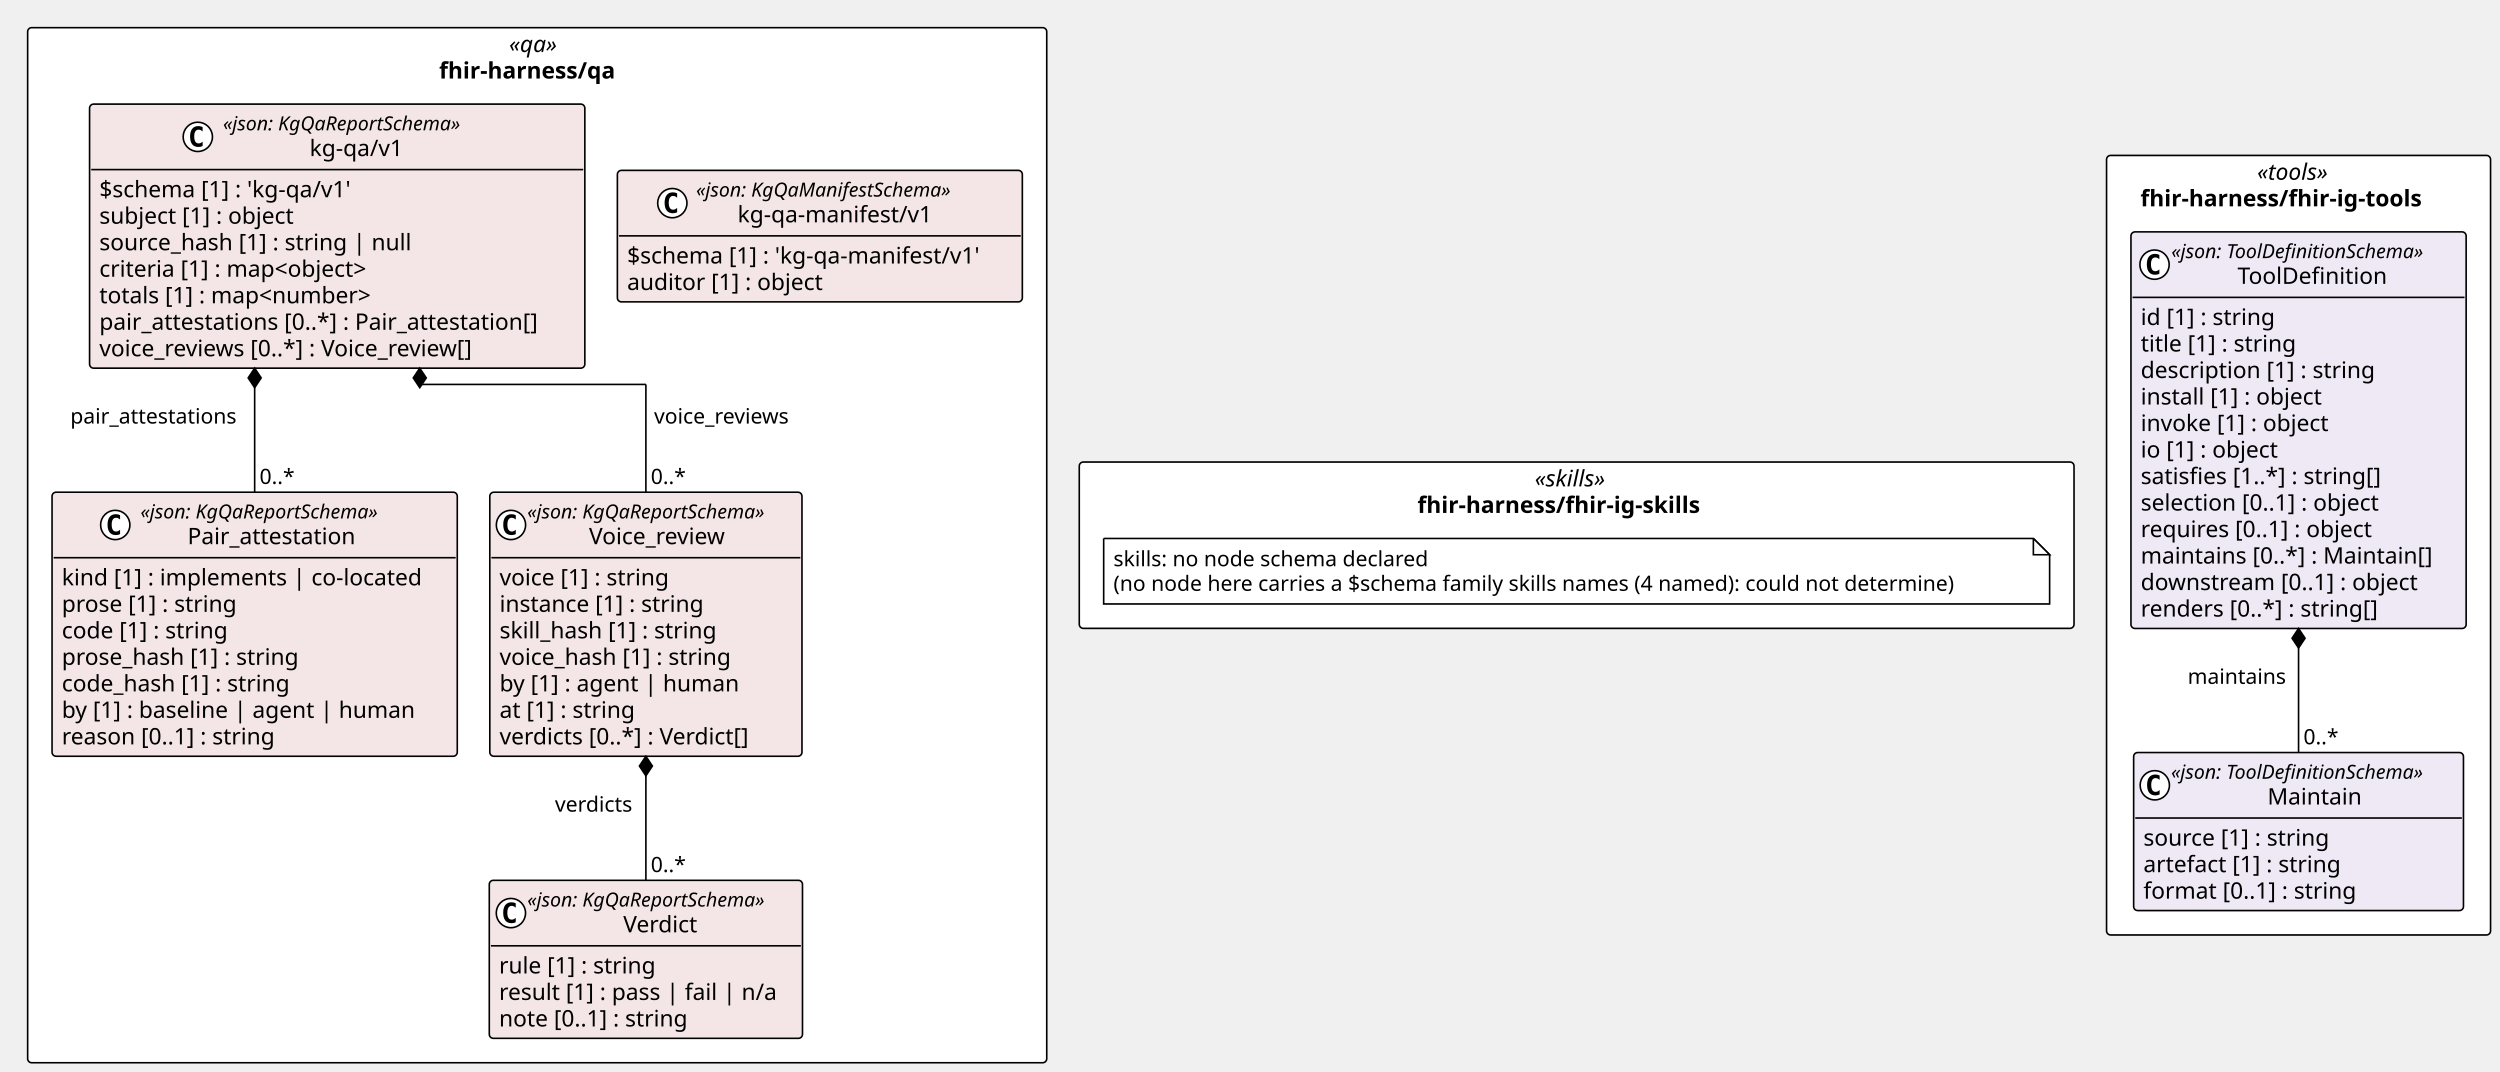
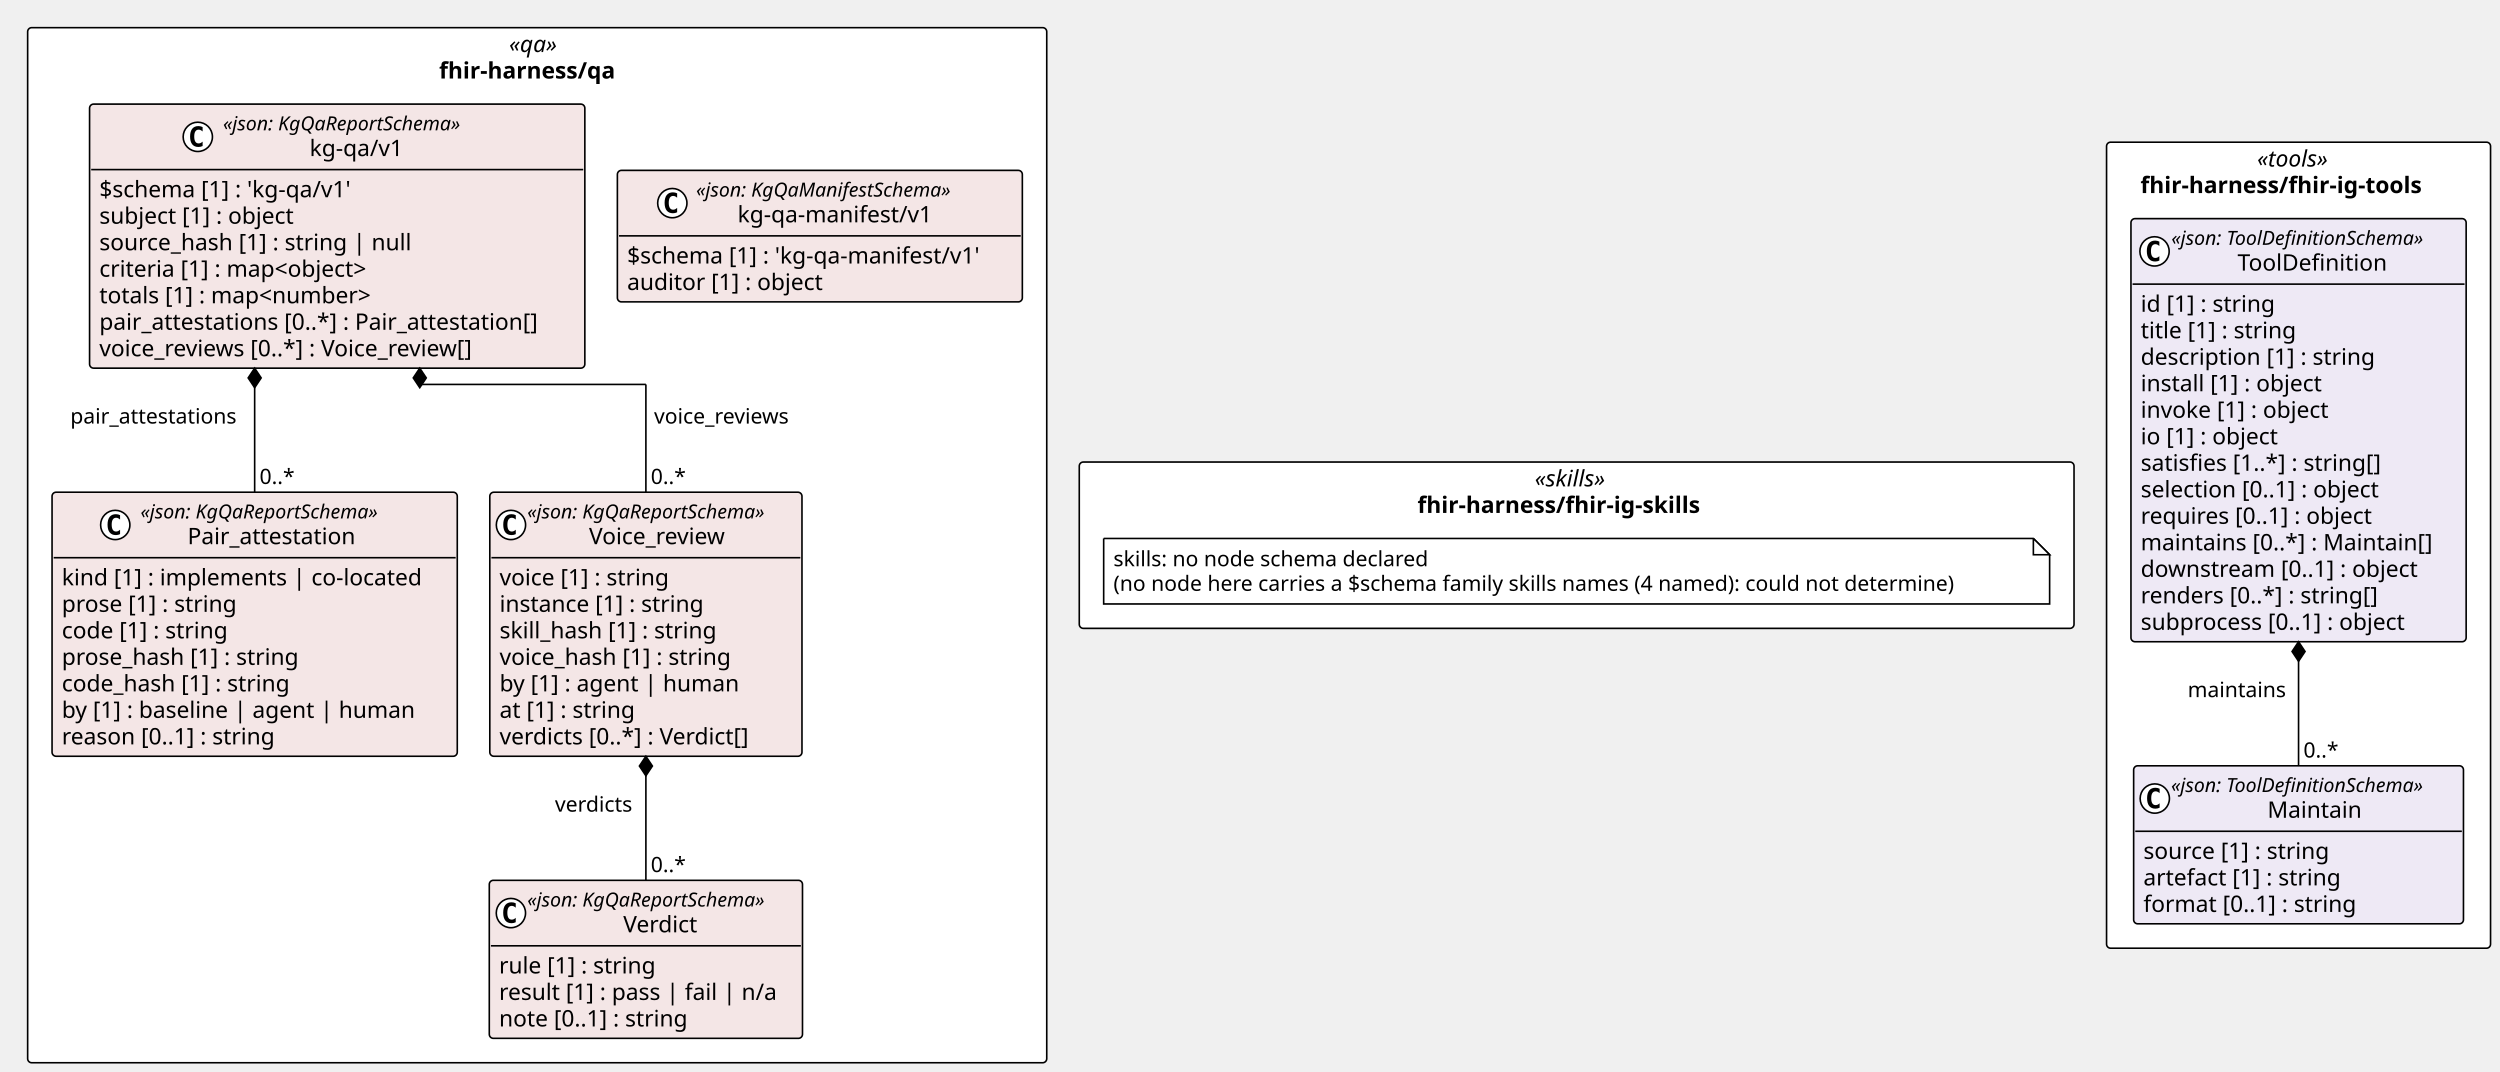
<svg xmlns="http://www.w3.org/2000/svg" contentStyleType="text/css" height="659px" preserveAspectRatio="none" style="width:1537px;height:659px;background:#FFFFFF;" version="1.1" viewBox="0 0 1537 659" width="1537px" zoomAndPan="magnify">
  <defs />
  <g>
    <rect fill="#FFFFFF" height="102.266" rx="2.5" ry="2.5" style="stroke:#000000;stroke-width:1.0;" width="611.574" x="663.538" y="284.055" />
    <text fill="#000000" font-family="Verdana" font-size="14" font-style="italic" lengthAdjust="spacing" textLength="51.495" x="943.577" y="299.05">«skills»</text>
    <text fill="#000000" font-family="Verdana" font-size="14" font-weight="bold" lengthAdjust="spacing" textLength="195.706" x="871.472" y="315.347">fhir-harness/fhir-ig-skills</text>
-     <rect fill="#FFFFFF" height="479.25" rx="2.5" ry="2.5" style="stroke:#000000;stroke-width:1.0;" width="236.079" x="1295.112" y="95.562" />
-     <text fill="#000000" font-family="Verdana" font-size="14" font-style="italic" lengthAdjust="spacing" textLength="50.935" x="1387.684" y="110.558">«tools»</text>
-     <text fill="#000000" font-family="Verdana" font-size="14" font-weight="bold" lengthAdjust="spacing" textLength="194.394" x="1315.955" y="126.855">fhir-harness/fhir-ig-tools</text>
+     <rect fill="#FFFFFF" height="495.547" rx="2.5" ry="2.5" style="stroke:#000000;stroke-width:1.0;" width="236.079" x="1295.112" y="87.414" />
+     <text fill="#000000" font-family="Verdana" font-size="14" font-style="italic" lengthAdjust="spacing" textLength="50.935" x="1387.684" y="102.409">«tools»</text>
+     <text fill="#000000" font-family="Verdana" font-size="14" font-weight="bold" lengthAdjust="spacing" textLength="194.394" x="1315.955" y="118.706">fhir-harness/fhir-ig-tools</text>
    <rect fill="#FFFFFF" height="636.375" rx="2.5" ry="2.5" style="stroke:#000000;stroke-width:1.0;" width="626.538" x="17" y="17" />
    <text fill="#000000" font-family="Verdana" font-size="14" font-style="italic" lengthAdjust="spacing" textLength="34.597" x="312.971" y="31.995">«qa»</text>
    <text fill="#000000" font-family="Verdana" font-size="14" font-weight="bold" lengthAdjust="spacing" textLength="120.6" x="269.969" y="48.292">fhir-harness/qa</text>
    <g id="elem_n_fhir_harness_fhir_ig_skills_skills">
      <path d="M678.538,331.055 L678.538,371.32 L1260.112,371.32 L1260.112,341.055 L1250.112,331.055 L678.538,331.055 " fill="#FFFFFF" style="stroke:#000000;stroke-width:1.0;" />
      <path d="M1250.112,331.055 L1250.112,341.055 L1260.112,341.055 L1250.112,331.055 " fill="#FFFFFF" style="stroke:#000000;stroke-width:1.0;" />
      <text fill="#000000" font-family="Verdana" font-size="13" lengthAdjust="spacing" textLength="208.812" x="684.538" y="348.122">skills: no node schema declared</text>
      <text fill="#000000" font-family="Verdana" font-size="13" lengthAdjust="spacing" textLength="560.574" x="684.538" y="363.254">(no node here carries a $schema family skills names (4 named): could not determine)</text>
    </g>
    <g id="elem_fhir_harness_fhir_ig_tools_Maintain">
-       <rect codeLine="14" fill="#EEE9F5" height="97.156" id="fhir_harness_fhir_ig_tools_Maintain" rx="2.5" ry="2.5" style="stroke:#000000;stroke-width:1.0;" width="202.775" x="1311.764" y="462.656" />
-       <ellipse cx="1324.764" cy="482.789" fill="#FFFFFF" rx="9" ry="9" style="stroke:#000000;stroke-width:1.0;" />
-       <path d="M1327.733,488.43 Q1327.155,488.727 1326.514,488.867 Q1325.873,489.023 1325.17,489.023 Q1322.67,489.023 1321.342,487.383 Q1320.03,485.727 1320.03,482.602 Q1320.03,479.477 1321.342,477.82 Q1322.67,476.164 1325.17,476.164 Q1325.873,476.164 1326.514,476.32 Q1327.17,476.477 1327.733,476.773 L1327.733,479.492 Q1327.108,478.914 1326.514,478.648 Q1325.92,478.367 1325.295,478.367 Q1323.951,478.367 1323.264,479.445 Q1322.576,480.508 1322.576,482.602 Q1322.576,484.695 1323.264,485.773 Q1323.951,486.836 1325.295,486.836 Q1325.92,486.836 1326.514,486.57 Q1327.108,486.289 1327.733,485.711 L1327.733,488.43 Z " fill="#000000" />
-       <text fill="#000000" font-family="Verdana" font-size="12" font-style="italic" lengthAdjust="spacing" textLength="178.775" x="1334.764" y="478.795">«json: ToolDefinitionSchema»</text>
-       <text fill="#000000" font-family="Verdana" font-size="14" lengthAdjust="spacing" textLength="60.252" x="1394.026" y="494.62">Maintain</text>
-       <line style="stroke:#000000;stroke-width:1.0;" x1="1312.764" x2="1513.539" y1="502.922" y2="502.922" />
-       <text fill="#000000" font-family="Verdana" font-size="14" lengthAdjust="spacing" textLength="124.886" x="1317.764" y="519.917">source [1] : string</text>
-       <text fill="#000000" font-family="Verdana" font-size="14" lengthAdjust="spacing" textLength="133.219" x="1317.764" y="536.214">artefact [1] : string</text>
-       <text fill="#000000" font-family="Verdana" font-size="14" lengthAdjust="spacing" textLength="142.851" x="1317.764" y="552.511">format [0..1] : string</text>
+       <rect codeLine="14" fill="#EEE9F5" height="97.156" id="fhir_harness_fhir_ig_tools_Maintain" rx="2.5" ry="2.5" style="stroke:#000000;stroke-width:1.0;" width="202.775" x="1311.764" y="470.805" />
+       <ellipse cx="1324.764" cy="490.938" fill="#FFFFFF" rx="9" ry="9" style="stroke:#000000;stroke-width:1.0;" />
+       <path d="M1327.733,496.578 Q1327.155,496.875 1326.514,497.016 Q1325.873,497.172 1325.17,497.172 Q1322.67,497.172 1321.342,495.531 Q1320.03,493.875 1320.03,490.75 Q1320.03,487.625 1321.342,485.969 Q1322.67,484.312 1325.17,484.312 Q1325.873,484.312 1326.514,484.469 Q1327.17,484.625 1327.733,484.922 L1327.733,487.641 Q1327.108,487.062 1326.514,486.797 Q1325.92,486.516 1325.295,486.516 Q1323.951,486.516 1323.264,487.594 Q1322.576,488.656 1322.576,490.75 Q1322.576,492.844 1323.264,493.922 Q1323.951,494.984 1325.295,494.984 Q1325.92,494.984 1326.514,494.719 Q1327.108,494.438 1327.733,493.859 L1327.733,496.578 Z " fill="#000000" />
+       <text fill="#000000" font-family="Verdana" font-size="12" font-style="italic" lengthAdjust="spacing" textLength="178.775" x="1334.764" y="486.943">«json: ToolDefinitionSchema»</text>
+       <text fill="#000000" font-family="Verdana" font-size="14" lengthAdjust="spacing" textLength="60.252" x="1394.026" y="502.769">Maintain</text>
+       <line style="stroke:#000000;stroke-width:1.0;" x1="1312.764" x2="1513.539" y1="511.07" y2="511.07" />
+       <text fill="#000000" font-family="Verdana" font-size="14" lengthAdjust="spacing" textLength="124.886" x="1317.764" y="528.065">source [1] : string</text>
+       <text fill="#000000" font-family="Verdana" font-size="14" lengthAdjust="spacing" textLength="133.219" x="1317.764" y="544.362">artefact [1] : string</text>
+       <text fill="#000000" font-family="Verdana" font-size="14" lengthAdjust="spacing" textLength="142.851" x="1317.764" y="560.659">format [0..1] : string</text>
    </g>
    <g id="elem_fhir_harness_fhir_ig_tools_ToolDefinition">
-       <rect codeLine="19" fill="#EEE9F5" height="243.828" id="fhir_harness_fhir_ig_tools_ToolDefinition" rx="2.5" ry="2.5" style="stroke:#000000;stroke-width:1.0;" width="206.079" x="1310.112" y="142.562" />
-       <ellipse cx="1324.599" cy="162.695" fill="#FFFFFF" rx="9" ry="9" style="stroke:#000000;stroke-width:1.0;" />
-       <path d="M1327.568,168.336 Q1326.989,168.633 1326.349,168.773 Q1325.708,168.93 1325.005,168.93 Q1322.505,168.93 1321.177,167.289 Q1319.864,165.633 1319.864,162.508 Q1319.864,159.383 1321.177,157.727 Q1322.505,156.07 1325.005,156.07 Q1325.708,156.07 1326.349,156.227 Q1327.005,156.383 1327.568,156.68 L1327.568,159.398 Q1326.943,158.82 1326.349,158.555 Q1325.755,158.273 1325.13,158.273 Q1323.786,158.273 1323.099,159.352 Q1322.411,160.414 1322.411,162.508 Q1322.411,164.602 1323.099,165.68 Q1323.786,166.742 1325.13,166.742 Q1325.755,166.742 1326.349,166.477 Q1326.943,166.195 1327.568,165.617 L1327.568,168.336 Z " fill="#000000" />
-       <text fill="#000000" font-family="Verdana" font-size="12" font-style="italic" lengthAdjust="spacing" textLength="178.775" x="1334.929" y="158.701">«json: ToolDefinitionSchema»</text>
-       <text fill="#000000" font-family="Verdana" font-size="14" lengthAdjust="spacing" textLength="97.364" x="1375.635" y="174.526">ToolDefinition</text>
-       <line style="stroke:#000000;stroke-width:1.0;" x1="1311.112" x2="1515.191" y1="182.828" y2="182.828" />
-       <text fill="#000000" font-family="Verdana" font-size="14" lengthAdjust="spacing" textLength="90.863" x="1316.112" y="199.823">id [1] : string</text>
-       <text fill="#000000" font-family="Verdana" font-size="14" lengthAdjust="spacing" textLength="105.458" x="1316.112" y="216.12">title [1] : string</text>
-       <text fill="#000000" font-family="Verdana" font-size="14" lengthAdjust="spacing" textLength="155.928" x="1316.112" y="232.417">description [1] : string</text>
-       <text fill="#000000" font-family="Verdana" font-size="14" lengthAdjust="spacing" textLength="122.944" x="1316.112" y="248.714">install [1] : object</text>
-       <text fill="#000000" font-family="Verdana" font-size="14" lengthAdjust="spacing" textLength="127.374" x="1316.112" y="265.011">invoke [1] : object</text>
-       <text fill="#000000" font-family="Verdana" font-size="14" lengthAdjust="spacing" textLength="93.495" x="1316.112" y="281.308">io [1] : object</text>
-       <text fill="#000000" font-family="Verdana" font-size="14" lengthAdjust="spacing" textLength="162.183" x="1316.112" y="297.604">satisfies [1..*] : string[]</text>
-       <text fill="#000000" font-family="Verdana" font-size="14" lengthAdjust="spacing" textLength="161.773" x="1316.112" y="313.901">selection [0..1] : object</text>
-       <text fill="#000000" font-family="Verdana" font-size="14" lengthAdjust="spacing" textLength="156.529" x="1316.112" y="330.198">requires [0..1] : object</text>
-       <text fill="#000000" font-family="Verdana" font-size="14" lengthAdjust="spacing" textLength="194.079" x="1316.112" y="346.495">maintains [0..*] : Maintain[]</text>
-       <text fill="#000000" font-family="Verdana" font-size="14" lengthAdjust="spacing" textLength="185.992" x="1316.112" y="362.792">downstream [0..1] : object</text>
-       <text fill="#000000" font-family="Verdana" font-size="14" lengthAdjust="spacing" textLength="158.703" x="1316.112" y="379.089">renders [0..*] : string[]</text>
+       <rect codeLine="19" fill="#EEE9F5" height="260.125" id="fhir_harness_fhir_ig_tools_ToolDefinition" rx="2.5" ry="2.5" style="stroke:#000000;stroke-width:1.0;" width="206.079" x="1310.112" y="134.414" />
+       <ellipse cx="1324.599" cy="154.547" fill="#FFFFFF" rx="9" ry="9" style="stroke:#000000;stroke-width:1.0;" />
+       <path d="M1327.568,160.188 Q1326.989,160.484 1326.349,160.625 Q1325.708,160.781 1325.005,160.781 Q1322.505,160.781 1321.177,159.141 Q1319.864,157.484 1319.864,154.359 Q1319.864,151.234 1321.177,149.578 Q1322.505,147.922 1325.005,147.922 Q1325.708,147.922 1326.349,148.078 Q1327.005,148.234 1327.568,148.531 L1327.568,151.25 Q1326.943,150.672 1326.349,150.406 Q1325.755,150.125 1325.13,150.125 Q1323.786,150.125 1323.099,151.203 Q1322.411,152.266 1322.411,154.359 Q1322.411,156.453 1323.099,157.531 Q1323.786,158.594 1325.13,158.594 Q1325.755,158.594 1326.349,158.328 Q1326.943,158.047 1327.568,157.469 L1327.568,160.188 Z " fill="#000000" />
+       <text fill="#000000" font-family="Verdana" font-size="12" font-style="italic" lengthAdjust="spacing" textLength="178.775" x="1334.929" y="150.553">«json: ToolDefinitionSchema»</text>
+       <text fill="#000000" font-family="Verdana" font-size="14" lengthAdjust="spacing" textLength="97.364" x="1375.635" y="166.378">ToolDefinition</text>
+       <line style="stroke:#000000;stroke-width:1.0;" x1="1311.112" x2="1515.191" y1="174.68" y2="174.68" />
+       <text fill="#000000" font-family="Verdana" font-size="14" lengthAdjust="spacing" textLength="90.863" x="1316.112" y="191.675">id [1] : string</text>
+       <text fill="#000000" font-family="Verdana" font-size="14" lengthAdjust="spacing" textLength="105.458" x="1316.112" y="207.972">title [1] : string</text>
+       <text fill="#000000" font-family="Verdana" font-size="14" lengthAdjust="spacing" textLength="155.928" x="1316.112" y="224.269">description [1] : string</text>
+       <text fill="#000000" font-family="Verdana" font-size="14" lengthAdjust="spacing" textLength="122.944" x="1316.112" y="240.565">install [1] : object</text>
+       <text fill="#000000" font-family="Verdana" font-size="14" lengthAdjust="spacing" textLength="127.374" x="1316.112" y="256.862">invoke [1] : object</text>
+       <text fill="#000000" font-family="Verdana" font-size="14" lengthAdjust="spacing" textLength="93.495" x="1316.112" y="273.159">io [1] : object</text>
+       <text fill="#000000" font-family="Verdana" font-size="14" lengthAdjust="spacing" textLength="162.183" x="1316.112" y="289.456">satisfies [1..*] : string[]</text>
+       <text fill="#000000" font-family="Verdana" font-size="14" lengthAdjust="spacing" textLength="161.773" x="1316.112" y="305.753">selection [0..1] : object</text>
+       <text fill="#000000" font-family="Verdana" font-size="14" lengthAdjust="spacing" textLength="156.529" x="1316.112" y="322.05">requires [0..1] : object</text>
+       <text fill="#000000" font-family="Verdana" font-size="14" lengthAdjust="spacing" textLength="194.079" x="1316.112" y="338.347">maintains [0..*] : Maintain[]</text>
+       <text fill="#000000" font-family="Verdana" font-size="14" lengthAdjust="spacing" textLength="185.992" x="1316.112" y="354.644">downstream [0..1] : object</text>
+       <text fill="#000000" font-family="Verdana" font-size="14" lengthAdjust="spacing" textLength="158.703" x="1316.112" y="370.94">renders [0..*] : string[]</text>
+       <text fill="#000000" font-family="Verdana" font-size="14" lengthAdjust="spacing" textLength="178.008" x="1316.112" y="387.237">subprocess [0..1] : object</text>
    </g>
    <g id="elem_fhir_harness_qa_kg_qa_v1_Pair_attestation">
-       <rect codeLine="35" fill="#F4E6E6" height="162.344" id="fhir_harness_qa_kg_qa_v1_Pair_attestation" rx="2.5" ry="2.5" style="stroke:#000000;stroke-width:1.0;" width="249.132" x="32" y="302.609" />
+       <rect codeLine="36" fill="#F4E6E6" height="162.344" id="fhir_harness_qa_kg_qa_v1_Pair_attestation" rx="2.5" ry="2.5" style="stroke:#000000;stroke-width:1.0;" width="249.132" x="32" y="302.609" />
      <ellipse cx="70.854" cy="322.742" fill="#FFFFFF" rx="9" ry="9" style="stroke:#000000;stroke-width:1.0;" />
      <path d="M73.823,328.383 Q73.245,328.68 72.604,328.82 Q71.963,328.977 71.26,328.977 Q68.76,328.977 67.432,327.336 Q66.12,325.68 66.12,322.555 Q66.12,319.43 67.432,317.773 Q68.76,316.117 71.26,316.117 Q71.963,316.117 72.604,316.273 Q73.26,316.43 73.823,316.727 L73.823,319.445 Q73.198,318.867 72.604,318.602 Q72.01,318.32 71.385,318.32 Q70.041,318.32 69.354,319.398 Q68.666,320.461 68.666,322.555 Q68.666,324.648 69.354,325.727 Q70.041,326.789 71.385,326.789 Q72.01,326.789 72.604,326.523 Q73.198,326.242 73.823,325.664 L73.823,328.383 Z " fill="#000000" />
      <text fill="#000000" font-family="Verdana" font-size="12" font-style="italic" lengthAdjust="spacing" textLength="167.924" x="86.354" y="318.748">«json: KgQaReportSchema»</text>
      <text fill="#000000" font-family="Verdana" font-size="14" lengthAdjust="spacing" textLength="110.018" x="115.307" y="334.573">Pair_attestation</text>
      <line style="stroke:#000000;stroke-width:1.0;" x1="33" x2="280.132" y1="342.875" y2="342.875" />
      <text fill="#000000" font-family="Verdana" font-size="14" lengthAdjust="spacing" textLength="237.132" x="38" y="359.87">kind [1] : implements | co-located</text>
      <text fill="#000000" font-family="Verdana" font-size="14" lengthAdjust="spacing" textLength="117.202" x="38" y="376.167">prose [1] : string</text>
      <text fill="#000000" font-family="Verdana" font-size="14" lengthAdjust="spacing" textLength="111.85" x="38" y="392.464">code [1] : string</text>
      <text fill="#000000" font-family="Verdana" font-size="14" lengthAdjust="spacing" textLength="157.821" x="38" y="408.761">prose_hash [1] : string</text>
      <text fill="#000000" font-family="Verdana" font-size="14" lengthAdjust="spacing" textLength="152.469" x="38" y="425.058">code_hash [1] : string</text>
      <text fill="#000000" font-family="Verdana" font-size="14" lengthAdjust="spacing" textLength="230.221" x="38" y="441.354">by [1] : baseline | agent | human</text>
      <text fill="#000000" font-family="Verdana" font-size="14" lengthAdjust="spacing" textLength="143.575" x="38" y="457.651">reason [0..1] : string</text>
    </g>
    <g id="elem_fhir_harness_qa_kg_qa_v1_Verdict">
-       <rect codeLine="44" fill="#F4E6E6" height="97.156" id="fhir_harness_qa_kg_qa_v1_Verdict" rx="2.5" ry="2.5" style="stroke:#000000;stroke-width:1.0;" width="192.558" x="300.815" y="541.219" />
+       <rect codeLine="45" fill="#F4E6E6" height="97.156" id="fhir_harness_qa_kg_qa_v1_Verdict" rx="2.5" ry="2.5" style="stroke:#000000;stroke-width:1.0;" width="192.558" x="300.815" y="541.219" />
      <ellipse cx="314.1" cy="561.352" fill="#FFFFFF" rx="9" ry="9" style="stroke:#000000;stroke-width:1.0;" />
      <path d="M317.069,566.992 Q316.491,567.289 315.85,567.43 Q315.209,567.586 314.506,567.586 Q312.006,567.586 310.678,565.945 Q309.366,564.289 309.366,561.164 Q309.366,558.039 310.678,556.383 Q312.006,554.727 314.506,554.727 Q315.209,554.727 315.85,554.883 Q316.506,555.039 317.069,555.336 L317.069,558.055 Q316.444,557.477 315.85,557.211 Q315.256,556.93 314.631,556.93 Q313.288,556.93 312.6,558.008 Q311.913,559.07 311.913,561.164 Q311.913,563.258 312.6,564.336 Q313.288,565.398 314.631,565.398 Q315.256,565.398 315.85,565.133 Q316.444,564.852 317.069,564.273 L317.069,566.992 Z " fill="#000000" />
      <text fill="#000000" font-family="Verdana" font-size="12" font-style="italic" lengthAdjust="spacing" textLength="167.924" x="324.163" y="557.357">«json: KgQaReportSchema»</text>
      <text fill="#000000" font-family="Verdana" font-size="14" lengthAdjust="spacing" textLength="49.909" x="383.171" y="573.183">Verdict</text>
      <line style="stroke:#000000;stroke-width:1.0;" x1="301.815" x2="492.373" y1="581.484" y2="581.484" />
      <text fill="#000000" font-family="Verdana" font-size="14" lengthAdjust="spacing" textLength="105.219" x="306.815" y="598.48">rule [1] : string</text>
      <text fill="#000000" font-family="Verdana" font-size="14" lengthAdjust="spacing" textLength="180.558" x="306.815" y="614.776">result [1] : pass | fail | n/a</text>
      <text fill="#000000" font-family="Verdana" font-size="14" lengthAdjust="spacing" textLength="127.436" x="306.815" y="631.073">note [0..1] : string</text>
    </g>
    <g id="elem_fhir_harness_qa_kg_qa_v1_Voice_review">
-       <rect codeLine="49" fill="#F4E6E6" height="162.344" id="fhir_harness_qa_kg_qa_v1_Voice_review" rx="2.5" ry="2.5" style="stroke:#000000;stroke-width:1.0;" width="191.924" x="301.132" y="302.609" />
+       <rect codeLine="50" fill="#F4E6E6" height="162.344" id="fhir_harness_qa_kg_qa_v1_Voice_review" rx="2.5" ry="2.5" style="stroke:#000000;stroke-width:1.0;" width="191.924" x="301.132" y="302.609" />
      <ellipse cx="314.132" cy="322.742" fill="#FFFFFF" rx="9" ry="9" style="stroke:#000000;stroke-width:1.0;" />
      <path d="M317.101,328.383 Q316.522,328.68 315.882,328.82 Q315.241,328.977 314.538,328.977 Q312.038,328.977 310.71,327.336 Q309.397,325.68 309.397,322.555 Q309.397,319.43 310.71,317.773 Q312.038,316.117 314.538,316.117 Q315.241,316.117 315.882,316.273 Q316.538,316.43 317.101,316.727 L317.101,319.445 Q316.476,318.867 315.882,318.602 Q315.288,318.32 314.663,318.32 Q313.319,318.32 312.632,319.398 Q311.944,320.461 311.944,322.555 Q311.944,324.648 312.632,325.727 Q313.319,326.789 314.663,326.789 Q315.288,326.789 315.882,326.523 Q316.476,326.242 317.101,325.664 L317.101,328.383 Z " fill="#000000" />
      <text fill="#000000" font-family="Verdana" font-size="12" font-style="italic" lengthAdjust="spacing" textLength="167.924" x="324.132" y="318.748">«json: KgQaReportSchema»</text>
      <text fill="#000000" font-family="Verdana" font-size="14" lengthAdjust="spacing" textLength="91.95" x="362.119" y="334.573">Voice_review</text>
      <line style="stroke:#000000;stroke-width:1.0;" x1="302.132" x2="492.056" y1="342.875" y2="342.875" />
      <text fill="#000000" font-family="Verdana" font-size="14" lengthAdjust="spacing" textLength="115.138" x="307.132" y="359.87">voice [1] : string</text>
      <text fill="#000000" font-family="Verdana" font-size="14" lengthAdjust="spacing" textLength="137.395" x="307.132" y="376.167">instance [1] : string</text>
      <text fill="#000000" font-family="Verdana" font-size="14" lengthAdjust="spacing" textLength="145.776" x="307.132" y="392.464">skill_hash [1] : string</text>
      <text fill="#000000" font-family="Verdana" font-size="14" lengthAdjust="spacing" textLength="155.757" x="307.132" y="408.761">voice_hash [1] : string</text>
      <text fill="#000000" font-family="Verdana" font-size="14" lengthAdjust="spacing" textLength="157.965" x="307.132" y="425.058">by [1] : agent | human</text>
      <text fill="#000000" font-family="Verdana" font-size="14" lengthAdjust="spacing" textLength="92.155" x="307.132" y="441.354">at [1] : string</text>
      <text fill="#000000" font-family="Verdana" font-size="14" lengthAdjust="spacing" textLength="170.543" x="307.132" y="457.651">verdicts [0..*] : Verdict[]</text>
    </g>
    <g id="elem_fhir_harness_qa_kg_qa_v1_kg_qa_v1">
-       <rect codeLine="58" fill="#F4E6E6" height="162.344" id="fhir_harness_qa_kg_qa_v1_kg_qa_v1" rx="2.5" ry="2.5" style="stroke:#000000;stroke-width:1.0;" width="304.496" x="55.067" y="64" />
+       <rect codeLine="59" fill="#F4E6E6" height="162.344" id="fhir_harness_qa_kg_qa_v1_kg_qa_v1" rx="2.5" ry="2.5" style="stroke:#000000;stroke-width:1.0;" width="304.496" x="55.067" y="64" />
      <ellipse cx="121.603" cy="84.133" fill="#FFFFFF" rx="9" ry="9" style="stroke:#000000;stroke-width:1.0;" />
      <path d="M124.572,89.773 Q123.994,90.07 123.353,90.211 Q122.713,90.367 122.01,90.367 Q119.51,90.367 118.181,88.727 Q116.869,87.07 116.869,83.945 Q116.869,80.82 118.181,79.164 Q119.51,77.508 122.01,77.508 Q122.713,77.508 123.353,77.664 Q124.01,77.82 124.572,78.117 L124.572,80.836 Q123.947,80.258 123.353,79.992 Q122.76,79.711 122.135,79.711 Q120.791,79.711 120.103,80.789 Q119.416,81.852 119.416,83.945 Q119.416,86.039 120.103,87.117 Q120.791,88.18 122.135,88.18 Q122.76,88.18 123.353,87.914 Q123.947,87.633 124.572,87.055 L124.572,89.773 Z " fill="#000000" />
      <text fill="#000000" font-family="Verdana" font-size="12" font-style="italic" lengthAdjust="spacing" textLength="167.924" x="137.103" y="80.139">«json: KgQaReportSchema»</text>
      <text fill="#000000" font-family="Verdana" font-size="14" lengthAdjust="spacing" textLength="61.421" x="190.355" y="95.964">kg-qa/v1</text>
      <line style="stroke:#000000;stroke-width:1.0;" x1="56.067" x2="358.563" y1="104.266" y2="104.266" />
      <text fill="#000000" font-family="Verdana" font-size="14" lengthAdjust="spacing" textLength="170.618" x="61.067" y="121.261">$schema [1] : 'kg-qa/v1'</text>
      <text fill="#000000" font-family="Verdana" font-size="14" lengthAdjust="spacing" textLength="131.783" x="61.067" y="137.558">subject [1] : object</text>
      <text fill="#000000" font-family="Verdana" font-size="14" lengthAdjust="spacing" textLength="204.648" x="61.067" y="153.855">source_hash [1] : string | null</text>
      <text fill="#000000" font-family="Verdana" font-size="14" lengthAdjust="spacing" textLength="185.274" x="61.067" y="170.151">criteria [1] : map&lt;object&gt;</text>
      <text fill="#000000" font-family="Verdana" font-size="14" lengthAdjust="spacing" textLength="186.409" x="61.067" y="186.448">totals [1] : map&lt;number&gt;</text>
      <text fill="#000000" font-family="Verdana" font-size="14" lengthAdjust="spacing" textLength="292.496" x="61.067" y="202.745">pair_attestations [0..*] : Pair_attestation[]</text>
      <text fill="#000000" font-family="Verdana" font-size="14" lengthAdjust="spacing" textLength="254.625" x="61.067" y="219.042">voice_reviews [0..*] : Voice_review[]</text>
    </g>
    <g id="elem_fhir_harness_qa_kg_qa_manifest_v1_kg_qa_manifest_v1">
-       <rect codeLine="67" fill="#F4E6E6" height="80.859" id="fhir_harness_qa_kg_qa_manifest_v1_kg_qa_manifest_v1" rx="2.5" ry="2.5" style="stroke:#000000;stroke-width:1.0;" width="248.975" x="379.563" y="104.742" />
+       <rect codeLine="68" fill="#F4E6E6" height="80.859" id="fhir_harness_qa_kg_qa_manifest_v1_kg_qa_manifest_v1" rx="2.5" ry="2.5" style="stroke:#000000;stroke-width:1.0;" width="248.975" x="379.563" y="104.742" />
      <ellipse cx="413.334" cy="124.875" fill="#FFFFFF" rx="9" ry="9" style="stroke:#000000;stroke-width:1.0;" />
      <path d="M416.303,130.516 Q415.725,130.812 415.084,130.953 Q414.444,131.109 413.741,131.109 Q411.241,131.109 409.913,129.469 Q408.6,127.812 408.6,124.688 Q408.6,121.562 409.913,119.906 Q411.241,118.25 413.741,118.25 Q414.444,118.25 415.084,118.406 Q415.741,118.562 416.303,118.859 L416.303,121.578 Q415.678,121 415.084,120.734 Q414.491,120.453 413.866,120.453 Q412.522,120.453 411.834,121.531 Q411.147,122.594 411.147,124.688 Q411.147,126.781 411.834,127.859 Q412.522,128.922 413.866,128.922 Q414.491,128.922 415.084,128.656 Q415.678,128.375 416.303,127.797 L416.303,130.516 Z " fill="#000000" />
      <text fill="#000000" font-family="Verdana" font-size="12" font-style="italic" lengthAdjust="spacing" textLength="178.816" x="427.95" y="120.881">«json: KgQaManifestSchema»</text>
      <text fill="#000000" font-family="Verdana" font-size="14" lengthAdjust="spacing" textLength="127.777" x="453.47" y="136.706">kg-qa-manifest/v1</text>
      <line style="stroke:#000000;stroke-width:1.0;" x1="380.563" x2="627.538" y1="145.008" y2="145.008" />
      <text fill="#000000" font-family="Verdana" font-size="14" lengthAdjust="spacing" textLength="236.975" x="385.563" y="162.003">$schema [1] : 'kg-qa-manifest/v1'</text>
      <text fill="#000000" font-family="Verdana" font-size="14" lengthAdjust="spacing" textLength="131.079" x="385.563" y="178.3">auditor [1] : object</text>
    </g>
-     <line style="stroke:#000000;stroke-width:1.0;" x1="1413.152" x2="1413.152" y1="386.391" y2="462.656" />
-     <polygon fill="#000000" points="1413.152,386.391,1409.152,392.391,1413.152,398.391,1417.152,392.391,1413.152,386.391" style="stroke:#000000;stroke-width:1.0;" />
-     <text fill="#000000" font-family="Verdana" font-size="13" lengthAdjust="spacing" textLength="64.168" x="1344.983" y="420.457">maintains</text>
-     <text fill="#000000" font-family="Verdana" font-size="13" lengthAdjust="spacing" textLength="23.036" x="1416.152" y="457.59">0..*</text>
+     <line style="stroke:#000000;stroke-width:1.0;" x1="1413.152" x2="1413.152" y1="394.539" y2="470.805" />
+     <polygon fill="#000000" points="1413.152,394.539,1409.152,400.539,1413.152,406.539,1417.152,400.539,1413.152,394.539" style="stroke:#000000;stroke-width:1.0;" />
+     <text fill="#000000" font-family="Verdana" font-size="13" lengthAdjust="spacing" textLength="64.168" x="1344.983" y="428.606">maintains</text>
+     <text fill="#000000" font-family="Verdana" font-size="13" lengthAdjust="spacing" textLength="23.036" x="1416.152" y="465.739">0..*</text>
    <line style="stroke:#000000;stroke-width:1.0;" x1="156.566" x2="156.566" y1="226.344" y2="302.609" />
    <polygon fill="#000000" points="156.566,226.344,152.566,232.344,156.566,238.344,160.566,232.344,156.566,226.344" style="stroke:#000000;stroke-width:1.0;" />
    <text fill="#000000" font-family="Verdana" font-size="13" lengthAdjust="spacing" textLength="109.345" x="43.221" y="260.411">pair_attestations</text>
    <text fill="#000000" font-family="Verdana" font-size="13" lengthAdjust="spacing" textLength="23.036" x="159.566" y="297.543">0..*</text>
    <line style="stroke:#000000;stroke-width:1.0;" x1="397.094" x2="397.094" y1="464.953" y2="541.219" />
    <polygon fill="#000000" points="397.094,464.953,393.094,470.953,397.094,476.953,401.094,470.953,397.094,464.953" style="stroke:#000000;stroke-width:1.0;" />
    <text fill="#000000" font-family="Verdana" font-size="13" lengthAdjust="spacing" textLength="51.917" x="341.176" y="499.02">verdicts</text>
    <text fill="#000000" font-family="Verdana" font-size="13" lengthAdjust="spacing" textLength="23.036" x="400.094" y="536.153">0..*</text>
    <line style="stroke:#000000;stroke-width:1.0;" x1="258.065" x2="258.065" y1="226.344" y2="236.344" />
    <line style="stroke:#000000;stroke-width:1.0;" x1="258.065" x2="397.094" y1="236.344" y2="236.344" />
    <line style="stroke:#000000;stroke-width:1.0;" x1="397.094" x2="397.094" y1="236.344" y2="302.609" />
    <polygon fill="#000000" points="258.065,226.344,254.065,232.344,258.065,238.344,262.065,232.344,258.065,226.344" style="stroke:#000000;stroke-width:1.0;" />
    <text fill="#000000" font-family="Verdana" font-size="13" lengthAdjust="spacing" textLength="90.956" x="402.094" y="260.411">voice_reviews</text>
    <text fill="#000000" font-family="Verdana" font-size="13" lengthAdjust="spacing" textLength="23.036" x="400.094" y="297.543">0..*</text>
  </g>
</svg>
